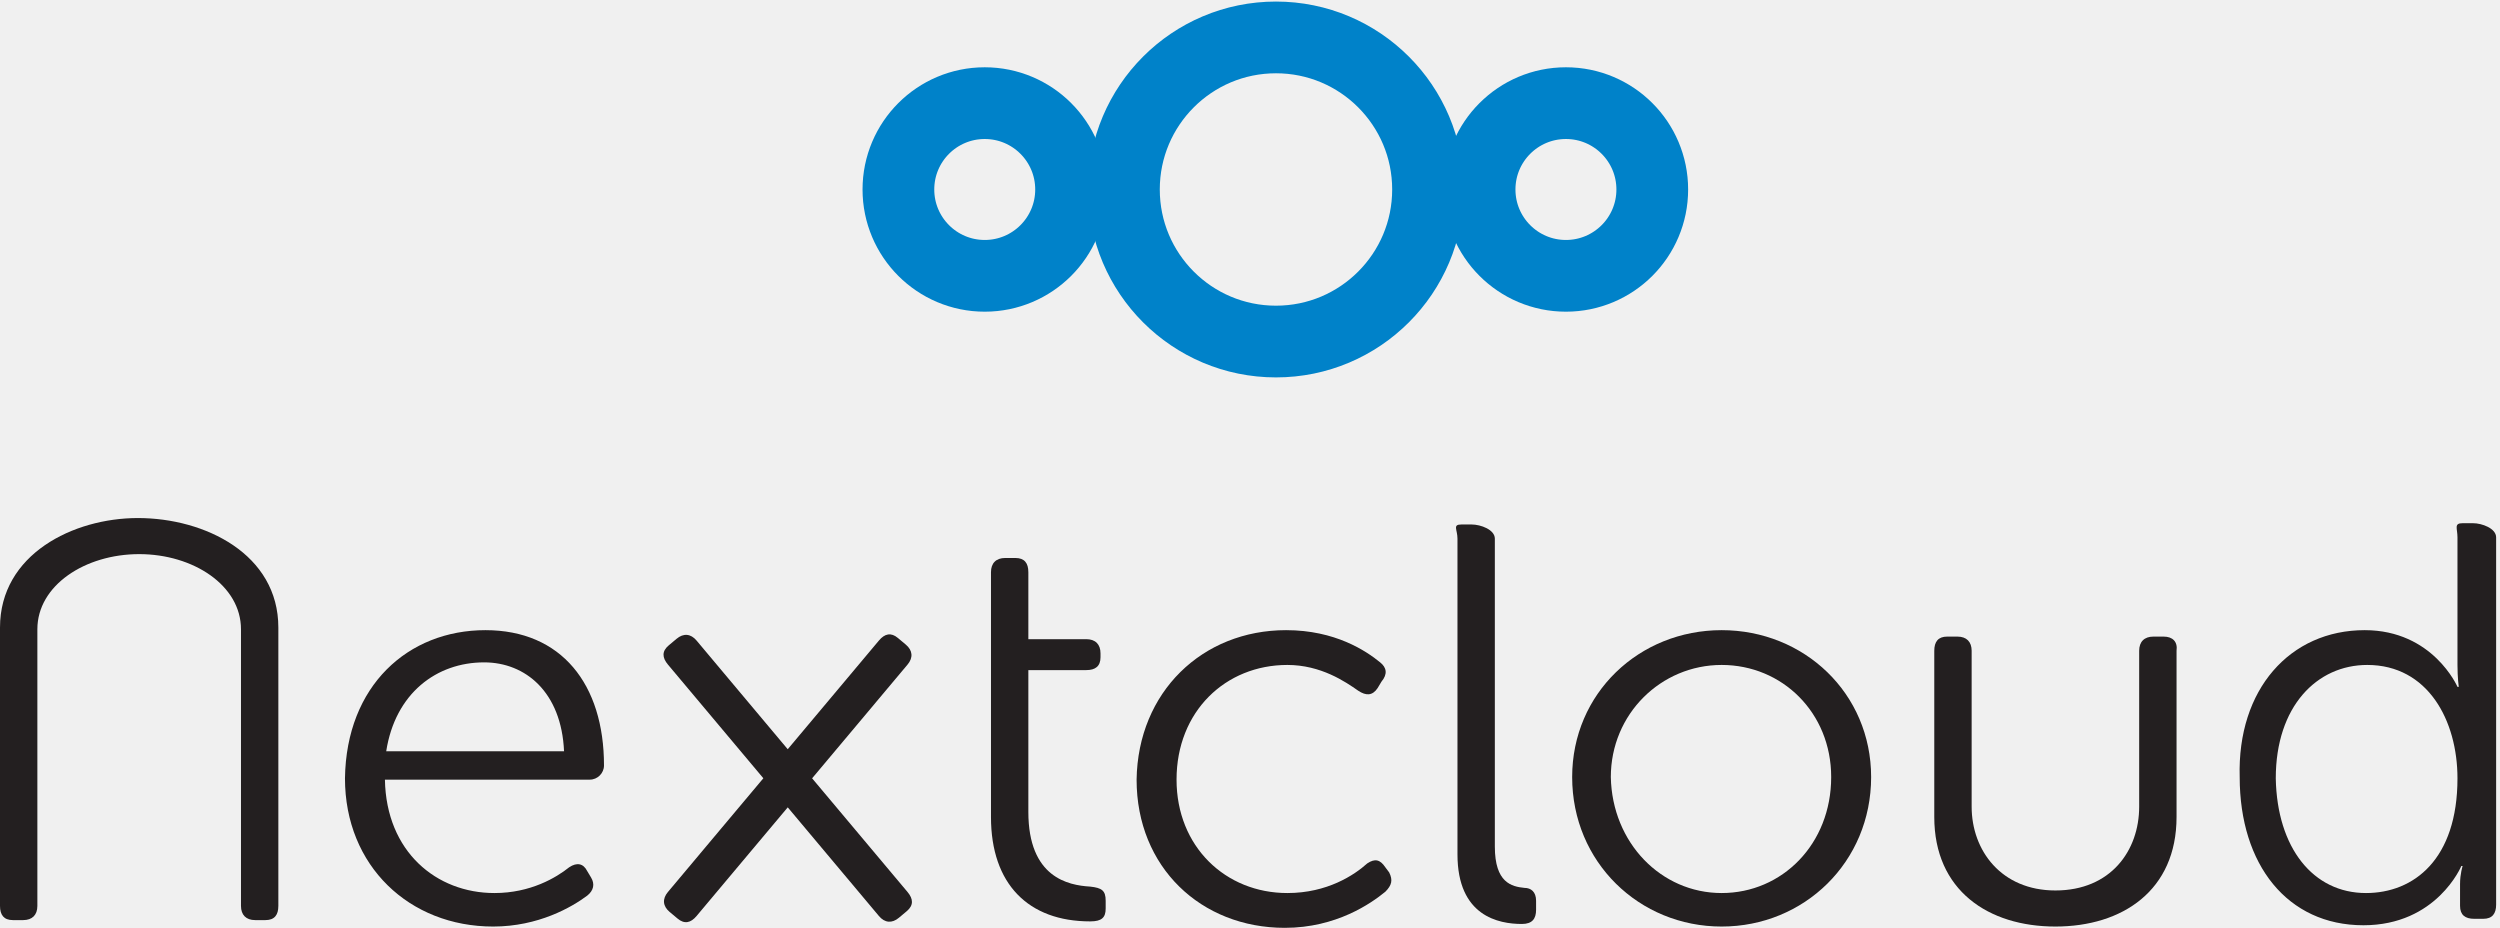
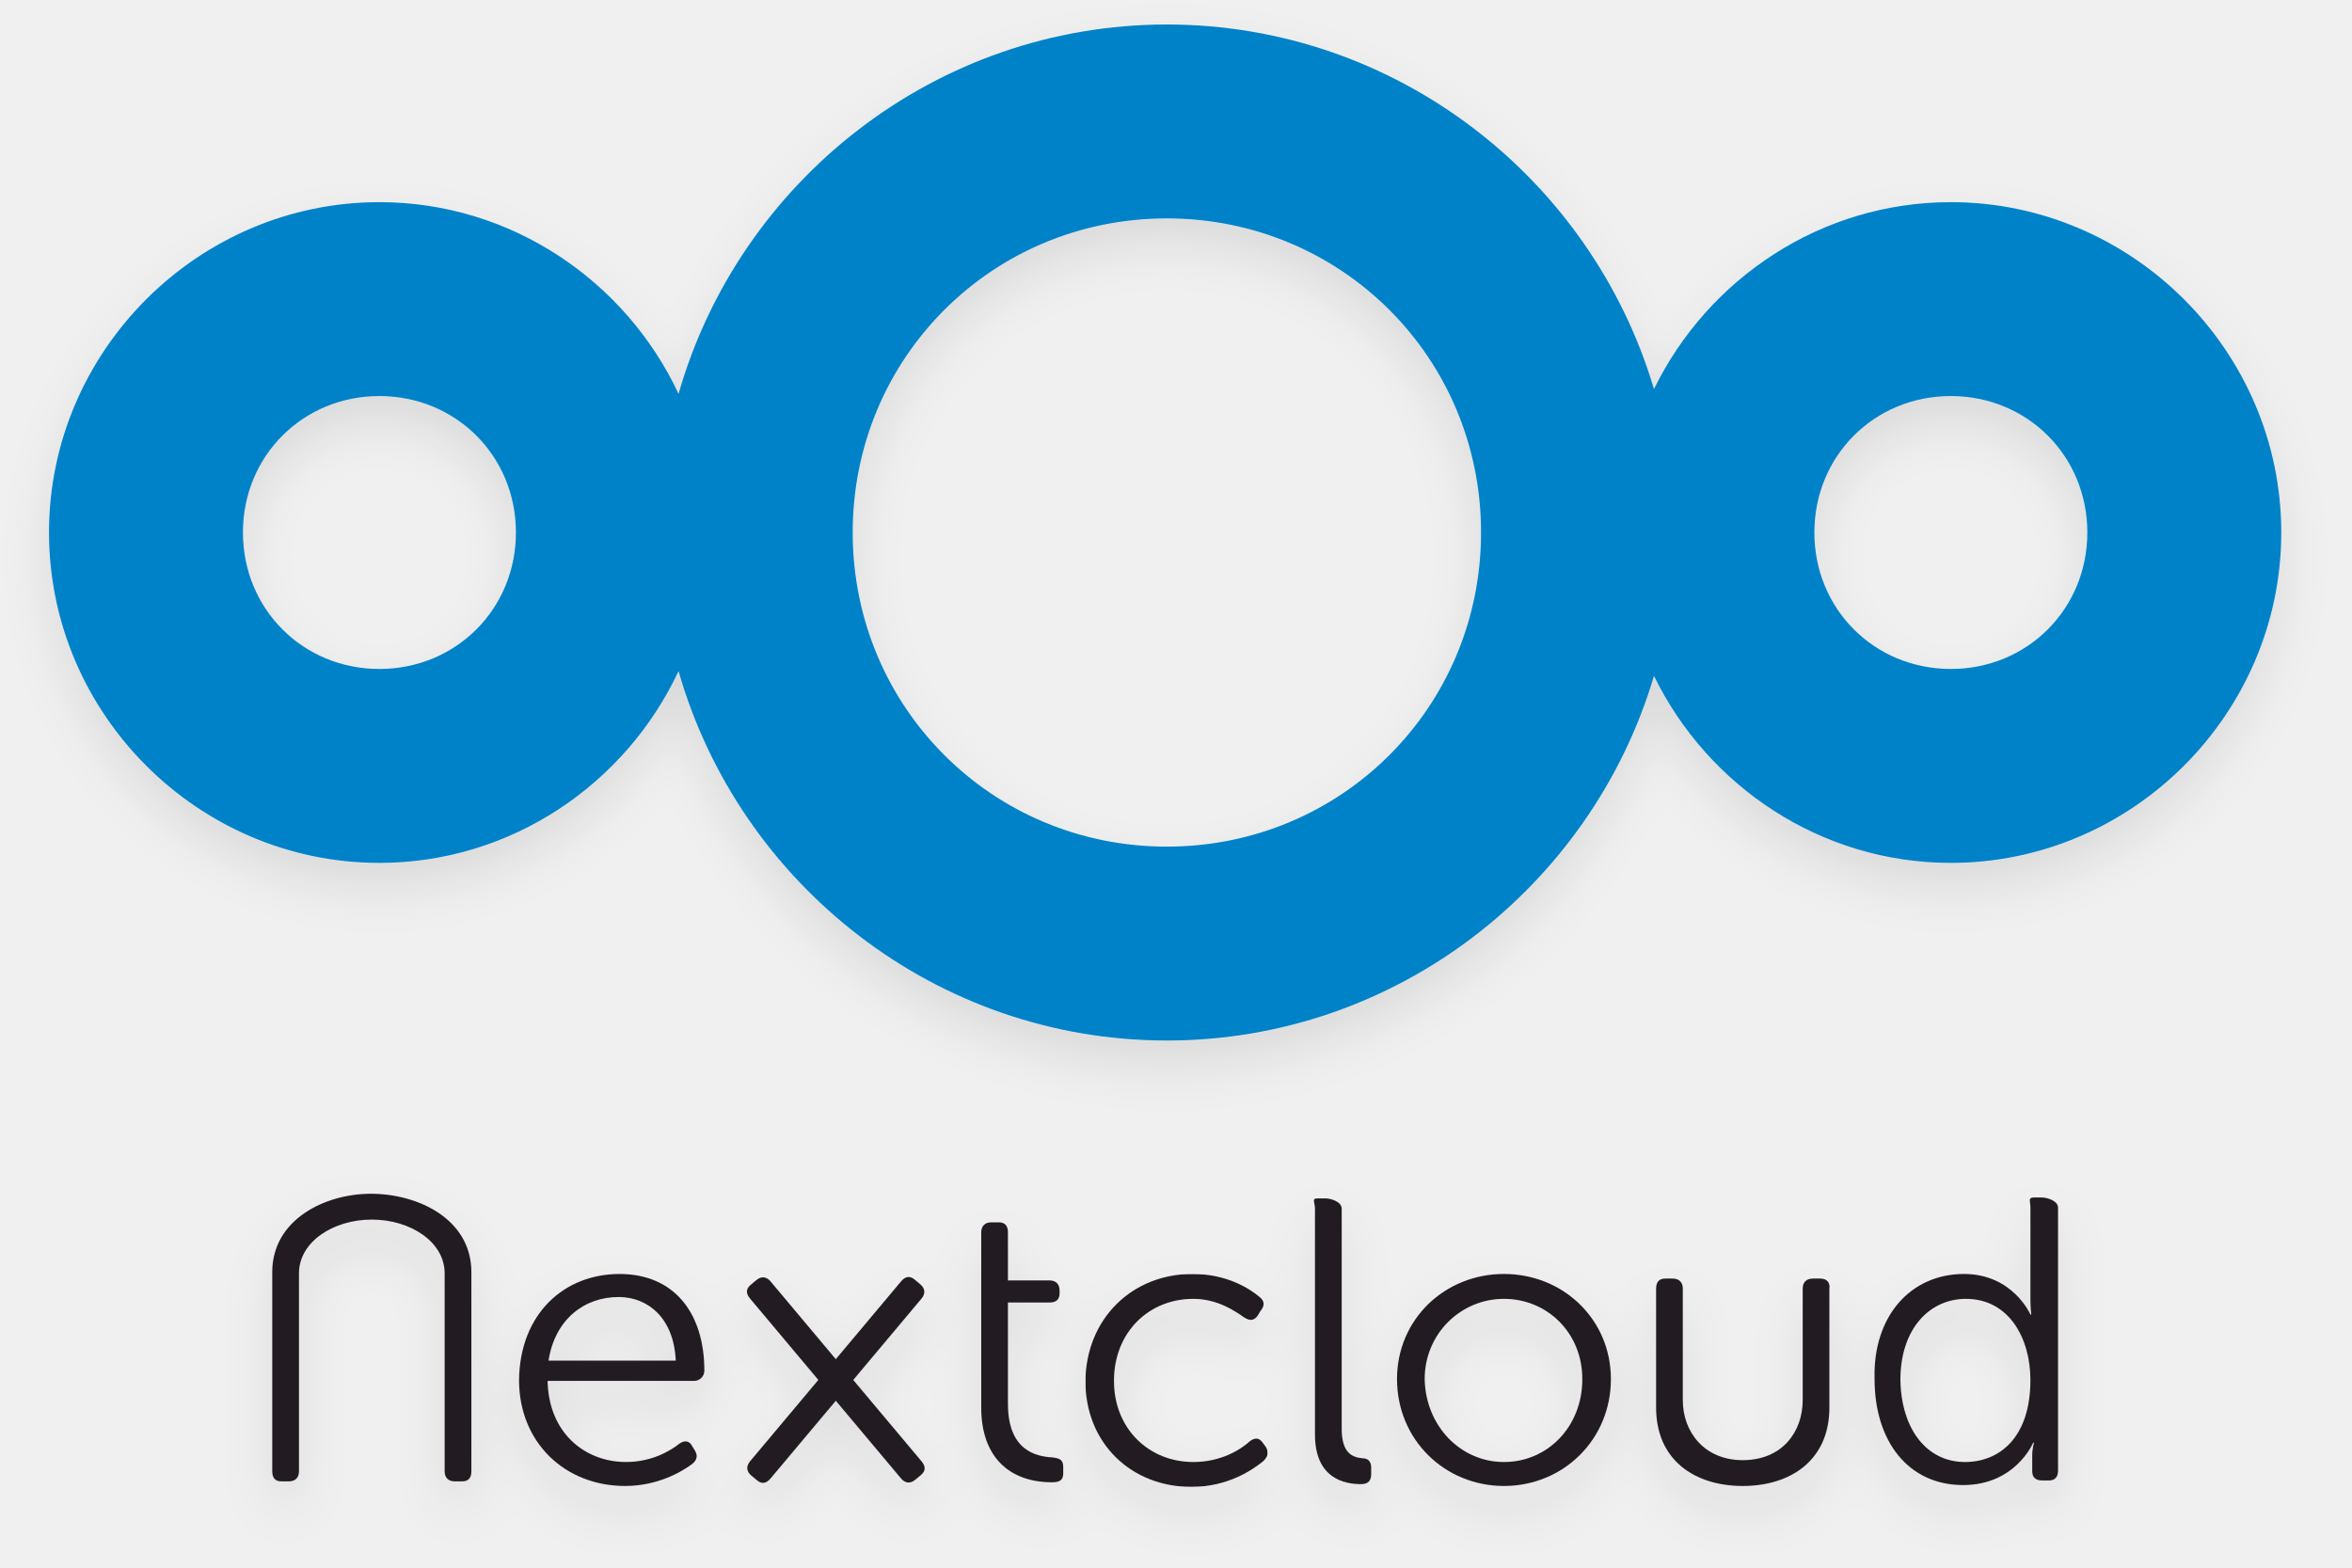
- <svg xmlns="http://www.w3.org/2000/svg" version="1.1" id="Layer_1" x="0px" y="0px" viewBox="0 0 194 72" enable-background="new 0 0 196.6 72" xml:space="preserve" width="194" height="72">
-   <defs id="defs18" />
-   <circle style="fill:none;stroke:#0082c9;stroke-width:5.566;stroke-miterlimit:10" id="XMLID_107_" stroke-miterlimit="10" cx="99.016" cy="14.704" r="11.8" />
-   <circle style="fill:none;stroke:#0082c9;stroke-width:5.566;stroke-miterlimit:10" id="XMLID_106_" stroke-miterlimit="10" cx="121.516" cy="14.704" r="6.7" />
-   <circle style="fill:none;stroke:#0082c9;stroke-width:5.566;stroke-miterlimit:10" id="XMLID_105_" stroke-miterlimit="10" cx="76.416" cy="14.704" r="6.7" />
-   <g id="g4571">
-     <path id="XMLID_121_" d="m 37.67,48.9 c 5.9,0 9.2,4.2 9.2,10.5 0,0.6 -0.5,1.1 -1.1,1.1 l -15.9,0 c 0.1,5.6 4,8.8 8.5,8.8 2.8,0 4.8,-1.2 5.8,-2 0.6,-0.4 1.1,-0.3 1.4,0.3 l 0.3,0.5 c 0.3,0.5 0.2,1 -0.3,1.4 -1.2,0.9 -3.8,2.4 -7.3,2.4 -6.5,0 -11.5,-4.7 -11.5,-11.5 0.1,-7.2 4.9,-11.5 10.9,-11.5 z m 6.1,9.4 c -0.2,-4.6 -3,-6.9 -6.2,-6.9 -3.7,0 -6.9,2.4 -7.6,6.9 l 13.8,0 z" style="fill:#231f20" />
-     <path id="XMLID_119_" d="m 76.9,52.1 0,-2.5 0,-5.2 c 0,-0.7 0.4,-1.1 1.1,-1.1 l 0.8,0 c 0.7,0 1,0.4 1,1.1 l 0,5.2 4.5,0 c 0.7,0 1.1,0.4 1.1,1.1 l 0,0.3 c 0,0.7 -0.4,1 -1.1,1 l -4.5,0 0,11 c 0,5.1 3.1,5.7 4.8,5.8 0.9,0.1 1.2,0.3 1.2,1.1 l 0,0.6 c 0,0.7 -0.3,1 -1.2,1 -4.8,0 -7.7,-2.9 -7.7,-8.1 l 0,-11.3 z" style="fill:#231f20" />
-     <path id="XMLID_117_" d="m 99.8,48.9 c 3.8,0 6.2,1.6 7.3,2.5 0.5,0.4 0.6,0.9 0.1,1.5 l -0.3,0.5 c -0.4,0.6 -0.9,0.6 -1.5,0.2 -1,-0.7 -2.9,-2 -5.5,-2 -4.8,0 -8.6,3.6 -8.6,8.9 0,5.2 3.8,8.8 8.6,8.8 3.1,0 5.2,-1.4 6.2,-2.3 0.6,-0.4 1,-0.3 1.4,0.3 l 0.3,0.4 c 0.3,0.6 0.2,1 -0.3,1.5 -1.1,0.9 -3.8,2.8 -7.8,2.8 -6.5,0 -11.5,-4.7 -11.5,-11.5 0.1,-6.8 5.1,-11.6 11.6,-11.6 z" style="fill:#231f20" />
-     <path id="XMLID_115_" d="m 113.1,41.8 c 0,-0.7 -0.4,-1.1 0.3,-1.1 l 0.8,0 c 0.7,0 1.8,0.4 1.8,1.1 l 0,23.9 c 0,2.8 1.3,3.1 2.3,3.2 0.5,0 0.9,0.3 0.9,1 l 0,0.7 c 0,0.7 -0.3,1.1 -1.1,1.1 -1.8,0 -5,-0.6 -5,-5.4 l 0,-24.5 z" style="fill:#231f20" />
-     <path id="XMLID_112_" d="m 133.6,48.9 c 6.4,0 11.6,4.9 11.6,11.4 0,6.6 -5.2,11.6 -11.6,11.6 -6.4,0 -11.6,-5 -11.6,-11.6 0,-6.5 5.2,-11.4 11.6,-11.4 z m 0,20.4 c 4.7,0 8.5,-3.8 8.5,-9 0,-5 -3.8,-8.7 -8.5,-8.7 -4.7,0 -8.6,3.8 -8.6,8.7 0.1,5.1 3.9,9 8.6,9 z" style="fill:#231f20" />
-     <path id="XMLID_109_" d="m 183.5,48.9 c 5.3,0 7.2,4.4 7.2,4.4 l 0.1,0 c 0,0 -0.1,-0.7 -0.1,-1.7 l 0,-9.9 c 0,-0.7 -0.3,-1.1 0.4,-1.1 l 0.8,0 c 0.7,0 1.8,0.4 1.8,1.1 l 0,28.5 c 0,0.7 -0.3,1.1 -1,1.1 l -0.7,0 c -0.7,0 -1.1,-0.3 -1.1,-1 l 0,-1.7 c 0,-0.8 0.2,-1.4 0.2,-1.4 l -0.1,0 c 0,0 -1.9,4.6 -7.6,4.6 -5.9,0 -9.6,-4.7 -9.6,-11.5 -0.2,-6.8 3.9,-11.4 9.7,-11.4 z m 0.1,20.4 c 3.7,0 7.1,-2.6 7.1,-8.9 0,-4.5 -2.3,-8.8 -7,-8.8 -3.9,0 -7.1,3.2 -7.1,8.8 0.1,5.4 2.9,8.9 7,8.9 z" style="fill:#231f20" />
-     <path style="fill:#231f20" d="m 1,71.4 0.8,0 c 0.7,0 1.1,-0.4 1.1,-1.1 l 0,-21.472 C 2.9,45.428 6.6,43 10.8,43 c 4.2,0 7.9,2.428 7.9,5.828 L 18.7,70.3 c 0,0.7 0.4,1.1 1.1,1.1 l 0.8,0 c 0.7,0 1,-0.4 1,-1.1 l 0,-21.6 c 0,-5.7 -5.7,-8.5 -10.9,-8.5 l 0,0 0,0 0,0 0,0 C 5.7,40.2 0,43 0,48.7 l 0,21.6 c 0,0.7 0.3,1.1 1,1.1 z" id="XMLID_103_" />
-     <path style="fill:#231f20" d="m 167.9,49.4 -0.8,0 c -0.7,0 -1.1,0.4 -1.1,1.1 l 0,12.1 c 0,3.4 -2.2,6.5 -6.5,6.5 -4.2,0 -6.5,-3.1 -6.5,-6.5 l 0,-12.1 c 0,-0.7 -0.4,-1.1 -1.1,-1.1 l -0.8,0 c -0.7,0 -1,0.4 -1,1.1 l 0,12.9 c 0,5.7 4.2,8.5 9.4,8.5 l 0,0 c 0,0 0,0 0,0 0,0 0,0 0,0 l 0,0 c 5.2,0 9.4,-2.8 9.4,-8.5 l 0,-12.9 c 0.1,-0.7 -0.3,-1.1 -1,-1.1 z" id="XMLID_102_" />
-     <path id="path4165-9" d="m 68.908,49.236 c -0.245,0.039 -0.48,0.203 -0.705,0.471 l -4.047,4.824 -3.029,3.609 -4.586,-5.467 -2.488,-2.967 c -0.225,-0.268 -0.48,-0.415 -0.744,-0.438 -0.264,-0.023 -0.539,0.078 -0.807,0.303 l -0.613,0.514 c -0.536,0.45 -0.509,0.948 -0.059,1.484 l 4.049,4.824 3.357,4 -4.916,5.857 c -0.004,0.004 -0.006,0.009 -0.01,0.014 l -2.48,2.955 c -0.45,0.536 -0.4,1.101 0.137,1.551 l 0.613,0.512 c 0.536,0.45 1.023,0.337 1.473,-0.199 l 4.047,-4.824 3.029,-3.609 4.586,5.467 c 0.003,0.004 0.007,0.006 0.01,0.01 l 2.48,2.957 c 0.45,0.536 1.013,0.585 1.549,0.135 l 0.613,-0.514 c 0.536,-0.45 0.509,-0.948 0.059,-1.484 l -4.049,-4.824 -3.357,-4 4.916,-5.857 c 0.004,-0.004 0.006,-0.009 0.01,-0.014 l 2.48,-2.955 c 0.45,-0.536 0.4,-1.101 -0.137,-1.551 l -0.613,-0.514 c -0.268,-0.225 -0.523,-0.309 -0.768,-0.27 z" style="fill:#231f20" />
+ <svg xmlns="http://www.w3.org/2000/svg" xmlns:xlink="http://www.w3.org/1999/xlink" width="96px" height="64px" viewBox="0 0 96 64" version="1.1">
+   <defs>
+     <filter x="-50%" y="-50%" width="200%" height="200%" filterUnits="objectBoundingBox" id="filter-1">
+       <feOffset dx="0" dy="1" in="SourceAlpha" result="shadowOffsetOuter1" />
+       <feGaussianBlur stdDeviation="1" in="shadowOffsetOuter1" result="shadowBlurOuter1" />
+       <feColorMatrix values="0 0 0 0 0   0 0 0 0 0   0 0 0 0 0  0 0 0 0.091 0" type="matrix" in="shadowBlurOuter1" result="shadowMatrixOuter1" />
+       <feMerge>
+         <feMergeNode in="shadowMatrixOuter1" />
+         <feMergeNode in="SourceGraphic" />
+       </feMerge>
+     </filter>
+     <polygon id="path-2" points="0.302 9 7.741 9 7.741 0.307 0.302 0.307 0.302 9" />
+   </defs>
+   <g id="Symbols" stroke="none" stroke-width="1" fill="none" fill-rule="evenodd">
+     <g id="HEADER_WHITE" transform="translate(-128, -19)">
+       <g id="HEADER" filter="url(#filter-1)">
+         <g id="Page-1" transform="translate(130, 20)">
+           <path d="M77.625,15.169 C80.749,15.169 83.197,17.615 83.197,20.738 C83.197,23.862 80.749,26.31 77.625,26.31 C74.502,26.31 72.056,23.862 72.056,20.738 C72.056,17.615 74.502,15.169 77.625,15.169 M13.485,15.169 C16.609,15.169 19.058,17.615 19.058,20.738 C19.058,23.862 16.609,26.31 13.485,26.31 C10.362,26.31 7.916,23.862 7.916,20.738 C7.916,17.615 10.362,15.169 13.485,15.169 M45.626,7.916 C52.755,7.916 58.451,13.609 58.451,20.738 C58.451,27.868 52.755,33.563 45.626,33.563 C38.497,33.563 32.804,27.868 32.804,20.738 C32.804,13.609 38.497,7.916 45.626,7.916 M45.626,-0 C36.182,-0 28.177,6.403 25.696,15.077 C23.54,10.476 18.867,7.253 13.485,7.253 C6.084,7.253 0,13.337 0,20.738 C0,28.14 6.084,34.227 13.485,34.227 C18.867,34.227 23.54,31.001 25.696,26.399 C28.177,35.075 36.182,41.479 45.626,41.479 C55,41.479 62.964,35.171 65.509,26.594 C67.705,31.091 72.319,34.227 77.625,34.227 C85.026,34.227 91.113,28.14 91.113,20.738 C91.113,13.337 85.026,7.253 77.625,7.253 C72.319,7.253 67.705,10.386 65.509,14.883 C62.964,6.306 55,-0 45.626,-0" id="Fill-1" fill="#0082C9" />
+           <path d="M25.582,54.547 C25.507,52.816 24.453,51.95 23.249,51.95 C21.857,51.95 20.652,52.853 20.389,54.547 L25.582,54.547 Z M23.287,51.01 C25.507,51.01 26.749,52.59 26.749,54.961 C26.749,55.187 26.56,55.374 26.335,55.374 L20.351,55.374 C20.389,57.481 21.857,58.685 23.55,58.685 C24.604,58.685 25.356,58.234 25.733,57.934 C25.958,57.782 26.146,57.821 26.259,58.047 L26.372,58.234 C26.485,58.422 26.448,58.611 26.259,58.761 C25.808,59.099 24.829,59.664 23.512,59.664 C21.066,59.664 19.185,57.895 19.185,55.337 C19.222,52.627 21.029,51.01 23.287,51.01 L23.287,51.01 Z" id="Fill-3" fill="#231F20" />
+           <path d="M38.05,52.213 L38.05,51.272 L38.05,49.315 C38.05,49.052 38.2,48.901 38.464,48.901 L38.764,48.901 C39.028,48.901 39.141,49.052 39.141,49.315 L39.141,51.272 L40.834,51.272 C41.097,51.272 41.248,51.423 41.248,51.686 L41.248,51.799 C41.248,52.062 41.097,52.175 40.834,52.175 L39.141,52.175 L39.141,56.315 C39.141,58.234 40.307,58.46 40.947,58.497 C41.285,58.535 41.398,58.61 41.398,58.911 L41.398,59.137 C41.398,59.4 41.285,59.513 40.947,59.513 C39.141,59.513 38.05,58.422 38.05,56.465 L38.05,52.213" id="Fill-5" fill="#231F20" />
+           <g id="Group-9" transform="translate(42, 50.7019)">
+             <mask id="mask-3" fill="white">
+               <use xlink:href="#path-2" />
+             </mask>
+             <g id="Clip-8" />
+             <path d="M4.667,0.307 C6.097,0.307 7,0.909 7.414,1.248 C7.602,1.398 7.64,1.586 7.452,1.812 L7.339,2 C7.188,2.226 7,2.226 6.774,2.076 C6.398,1.812 5.683,1.323 4.705,1.323 C2.898,1.323 1.468,2.678 1.468,4.672 C1.468,6.629 2.898,7.984 4.705,7.984 C5.871,7.984 6.661,7.457 7.038,7.118 C7.264,6.968 7.414,7.005 7.565,7.231 L7.677,7.382 C7.79,7.607 7.753,7.758 7.565,7.946 C7.151,8.285 6.135,9 4.629,9 C2.183,9 0.302,7.231 0.302,4.672 C0.339,2.113 2.221,0.307 4.667,0.307" id="Fill-7" fill="#231F20" mask="url(#mask-3)" />
+           </g>
+           <path d="M51.672,48.337 C51.672,48.074 51.521,47.923 51.785,47.923 L52.086,47.923 C52.349,47.923 52.763,48.074 52.763,48.337 L52.763,57.331 C52.763,58.384 53.253,58.497 53.629,58.535 C53.817,58.535 53.967,58.648 53.967,58.911 L53.967,59.175 C53.967,59.438 53.855,59.589 53.554,59.589 C52.876,59.589 51.672,59.363 51.672,57.557 L51.672,48.337" id="Fill-10" fill="#231F20" />
+           <path d="M59.386,58.686 C61.155,58.686 62.585,57.256 62.585,55.299 C62.585,53.418 61.155,52.025 59.386,52.025 C57.617,52.025 56.15,53.455 56.15,55.299 C56.187,57.218 57.617,58.686 59.386,58.686 M59.386,51.009 C61.794,51.009 63.751,52.853 63.751,55.299 C63.751,57.783 61.794,59.664 59.386,59.664 C56.978,59.664 55.021,57.783 55.021,55.299 C55.021,52.853 56.978,51.009 59.386,51.009" id="Fill-12" fill="#231F20" />
+           <path d="M78.201,58.686 C79.594,58.686 80.874,57.708 80.874,55.337 C80.874,53.643 80.007,52.025 78.24,52.025 C76.772,52.025 75.567,53.23 75.567,55.337 C75.605,57.369 76.659,58.686 78.201,58.686 L78.201,58.686 Z M78.163,51.009 C80.159,51.009 80.874,52.665 80.874,52.665 L80.91,52.665 C80.91,52.665 80.874,52.402 80.874,52.025 L80.874,48.3 C80.874,48.036 80.76,47.886 81.023,47.886 L81.325,47.886 C81.588,47.886 82.002,48.036 82.002,48.3 L82.002,59.025 C82.002,59.288 81.889,59.439 81.626,59.439 L81.362,59.439 C81.1,59.439 80.948,59.326 80.948,59.062 L80.948,58.423 C80.948,58.122 81.023,57.896 81.023,57.896 L80.987,57.896 C80.987,57.896 80.272,59.627 78.126,59.627 C75.906,59.627 74.513,57.858 74.513,55.299 C74.439,52.74 75.981,51.009 78.163,51.009 L78.163,51.009 Z" id="Fill-14" fill="#231F20" />
+           <path d="M9.488,59.476 L9.789,59.476 C10.052,59.476 10.203,59.325 10.203,59.062 L10.203,50.982 C10.203,49.702 11.595,48.789 13.176,48.789 C14.756,48.789 16.149,49.702 16.149,50.982 L16.149,59.062 C16.149,59.325 16.299,59.476 16.563,59.476 L16.864,59.476 C17.127,59.476 17.24,59.325 17.24,59.062 L17.24,50.934 C17.24,48.789 15.095,47.735 13.138,47.735 C11.257,47.735 9.112,48.789 9.112,50.934 L9.112,59.062 C9.112,59.325 9.225,59.476 9.488,59.476" id="Fill-16" fill="#231F20" />
+           <path d="M72.293,51.197 L71.993,51.197 C71.73,51.197 71.579,51.348 71.579,51.611 L71.579,56.164 C71.579,57.444 70.751,58.61 69.132,58.61 C67.552,58.61 66.686,57.444 66.686,56.164 L66.686,51.611 C66.686,51.348 66.535,51.197 66.272,51.197 L65.972,51.197 C65.709,51.197 65.596,51.348 65.596,51.611 L65.596,56.465 C65.596,58.61 67.175,59.664 69.132,59.664 C71.09,59.664 72.669,58.61 72.669,56.465 L72.669,51.611 C72.707,51.348 72.556,51.197 72.293,51.197 L72.293,51.197 Z" id="Fill-18" fill="#231F20" />
+           <path d="M35.042,51.136 C34.95,51.151 34.861,51.212 34.777,51.313 L33.254,53.129 L32.114,54.487 L30.388,52.43 L29.452,51.313 C29.367,51.212 29.271,51.157 29.172,51.148 C29.072,51.14 28.969,51.178 28.868,51.262 L28.637,51.456 C28.436,51.625 28.446,51.812 28.615,52.014 L30.139,53.83 L31.402,55.335 L29.552,57.539 C29.551,57.541 29.55,57.543 29.549,57.544 L28.615,58.656 C28.446,58.858 28.465,59.071 28.667,59.24 L28.898,59.432 C29.099,59.602 29.282,59.559 29.452,59.357 L30.975,57.542 L32.115,56.184 L33.84,58.241 C33.841,58.242 33.843,58.243 33.844,58.245 L34.777,59.357 C34.947,59.559 35.158,59.577 35.36,59.408 L35.591,59.215 C35.793,59.046 35.782,58.858 35.613,58.656 L34.089,56.841 L32.826,55.336 L34.676,53.131 C34.677,53.13 34.678,53.128 34.68,53.126 L35.613,52.014 C35.782,51.813 35.763,51.6 35.562,51.431 L35.331,51.237 C35.23,51.153 35.134,51.121 35.042,51.136 L35.042,51.136 Z" id="Fill-20" fill="#231F20" />
+         </g>
+       </g>
+     </g>
  </g>
</svg>
